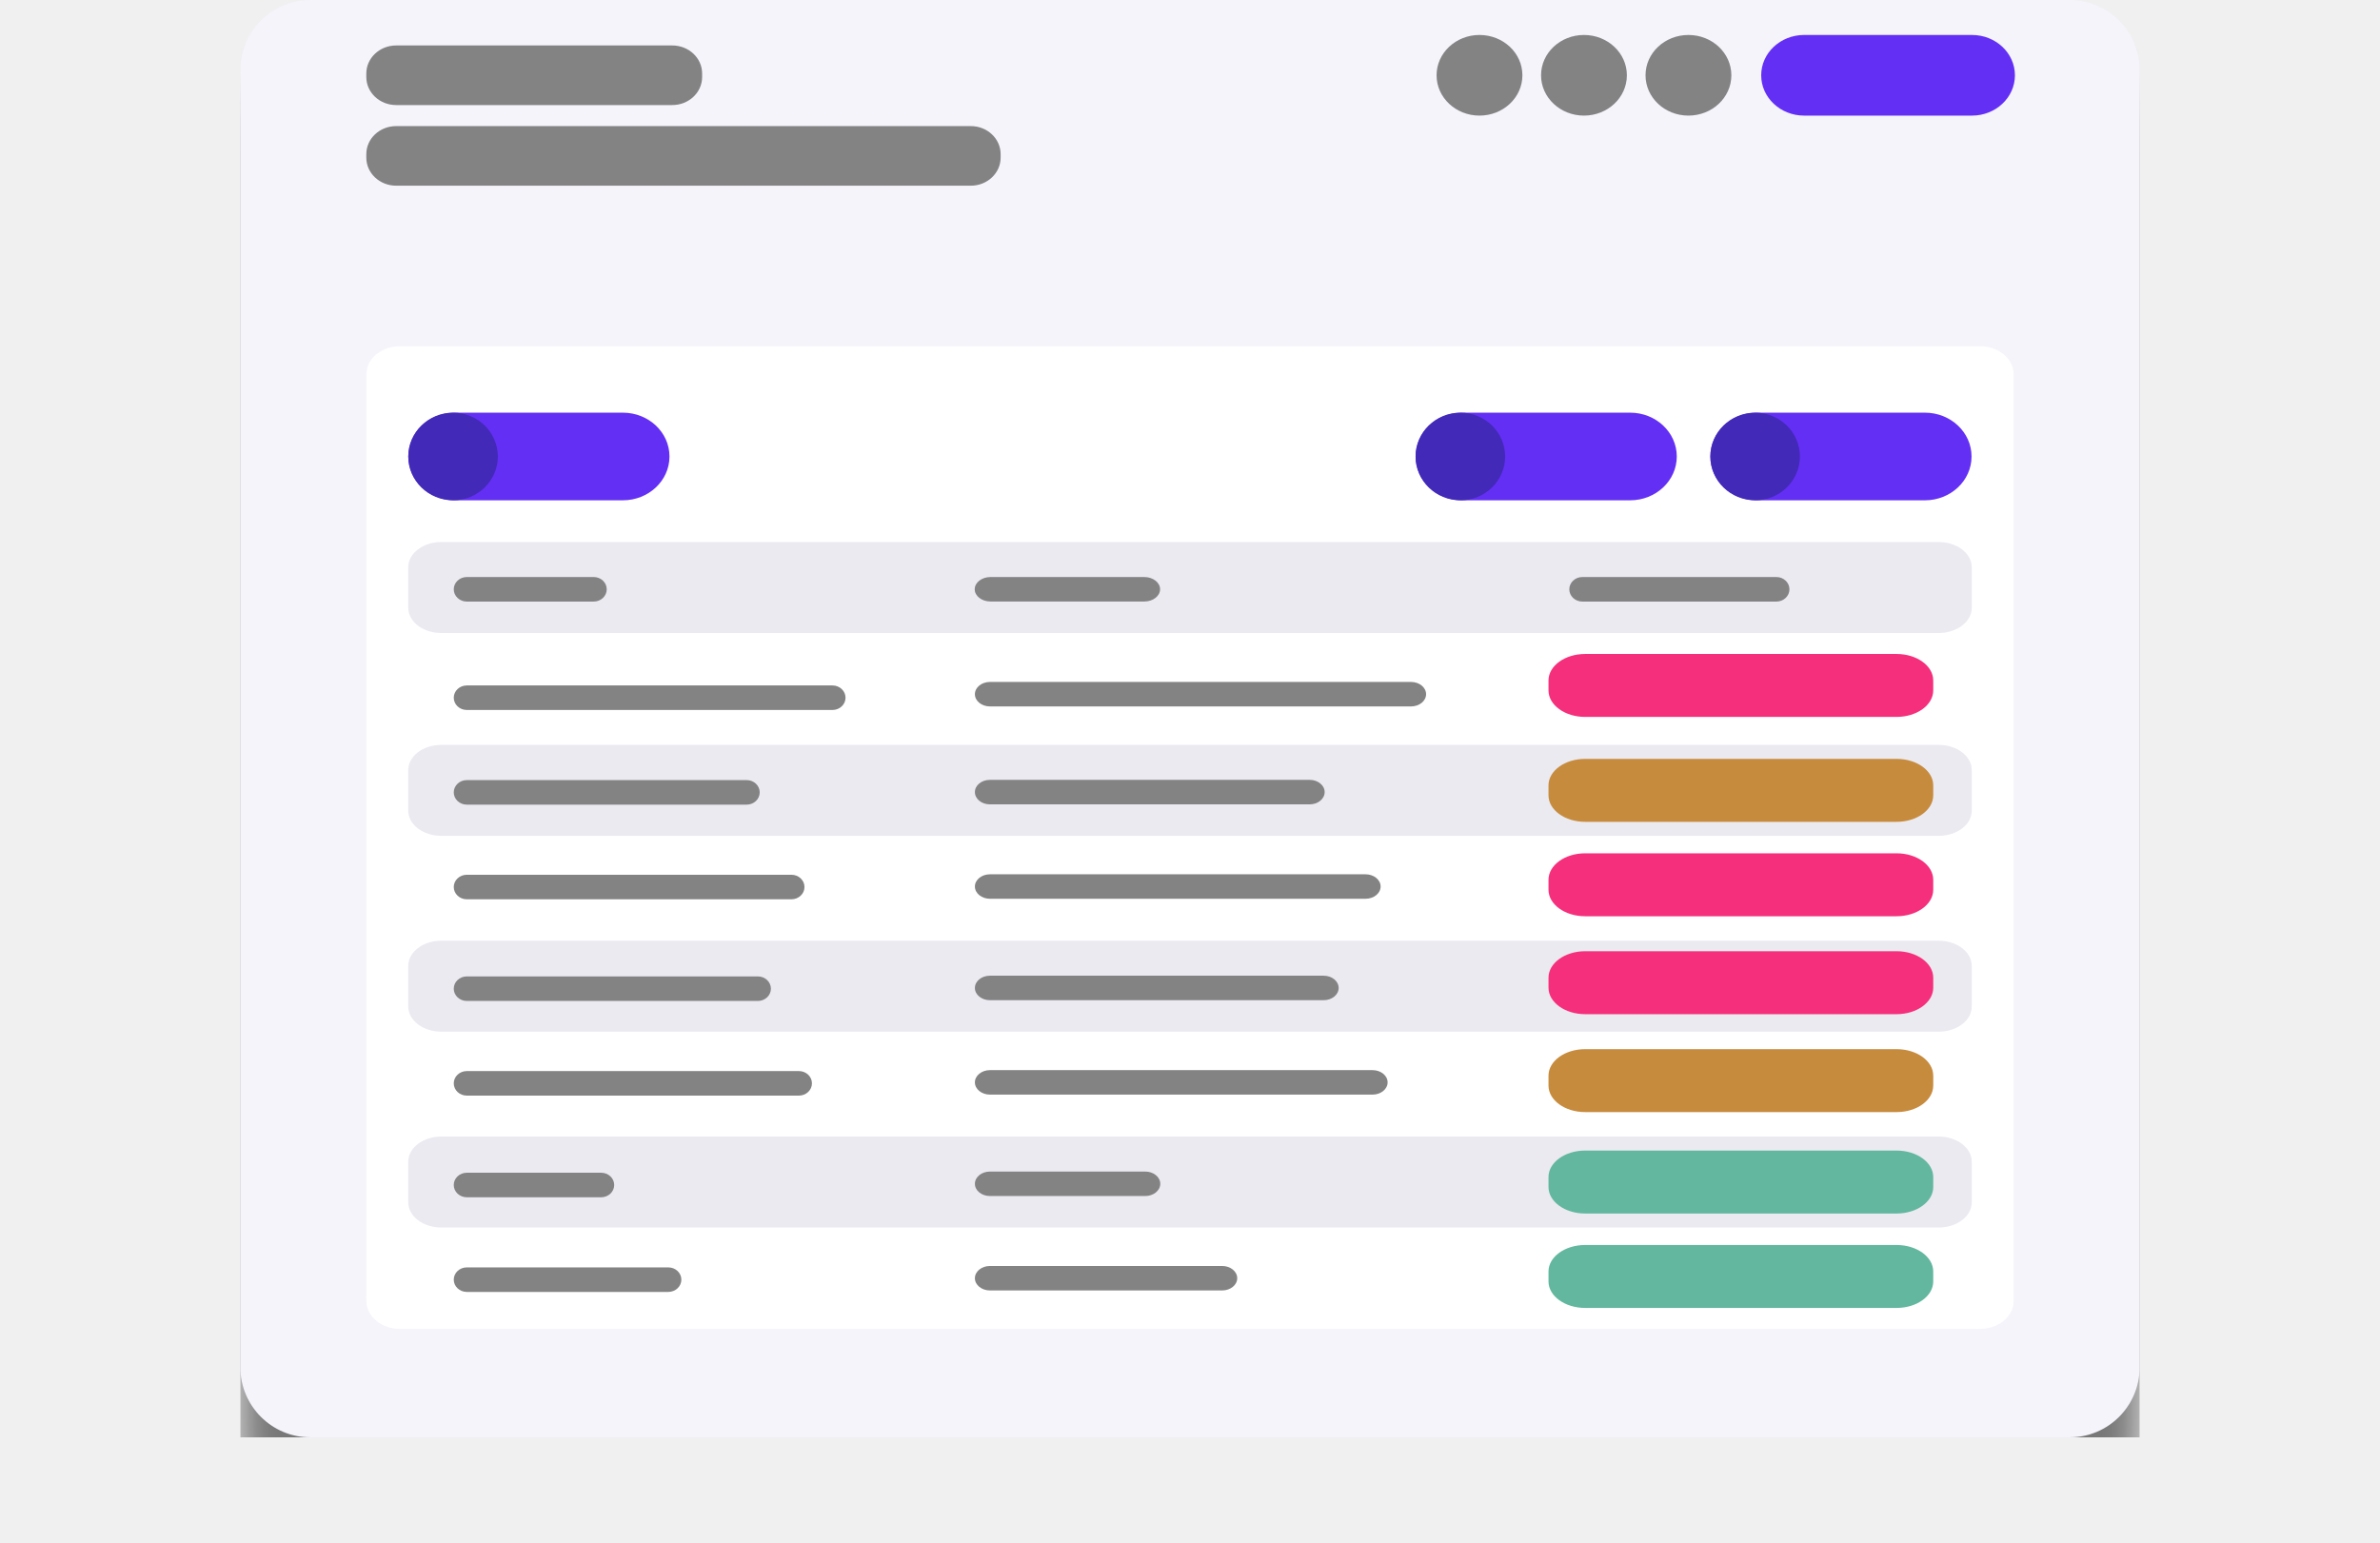
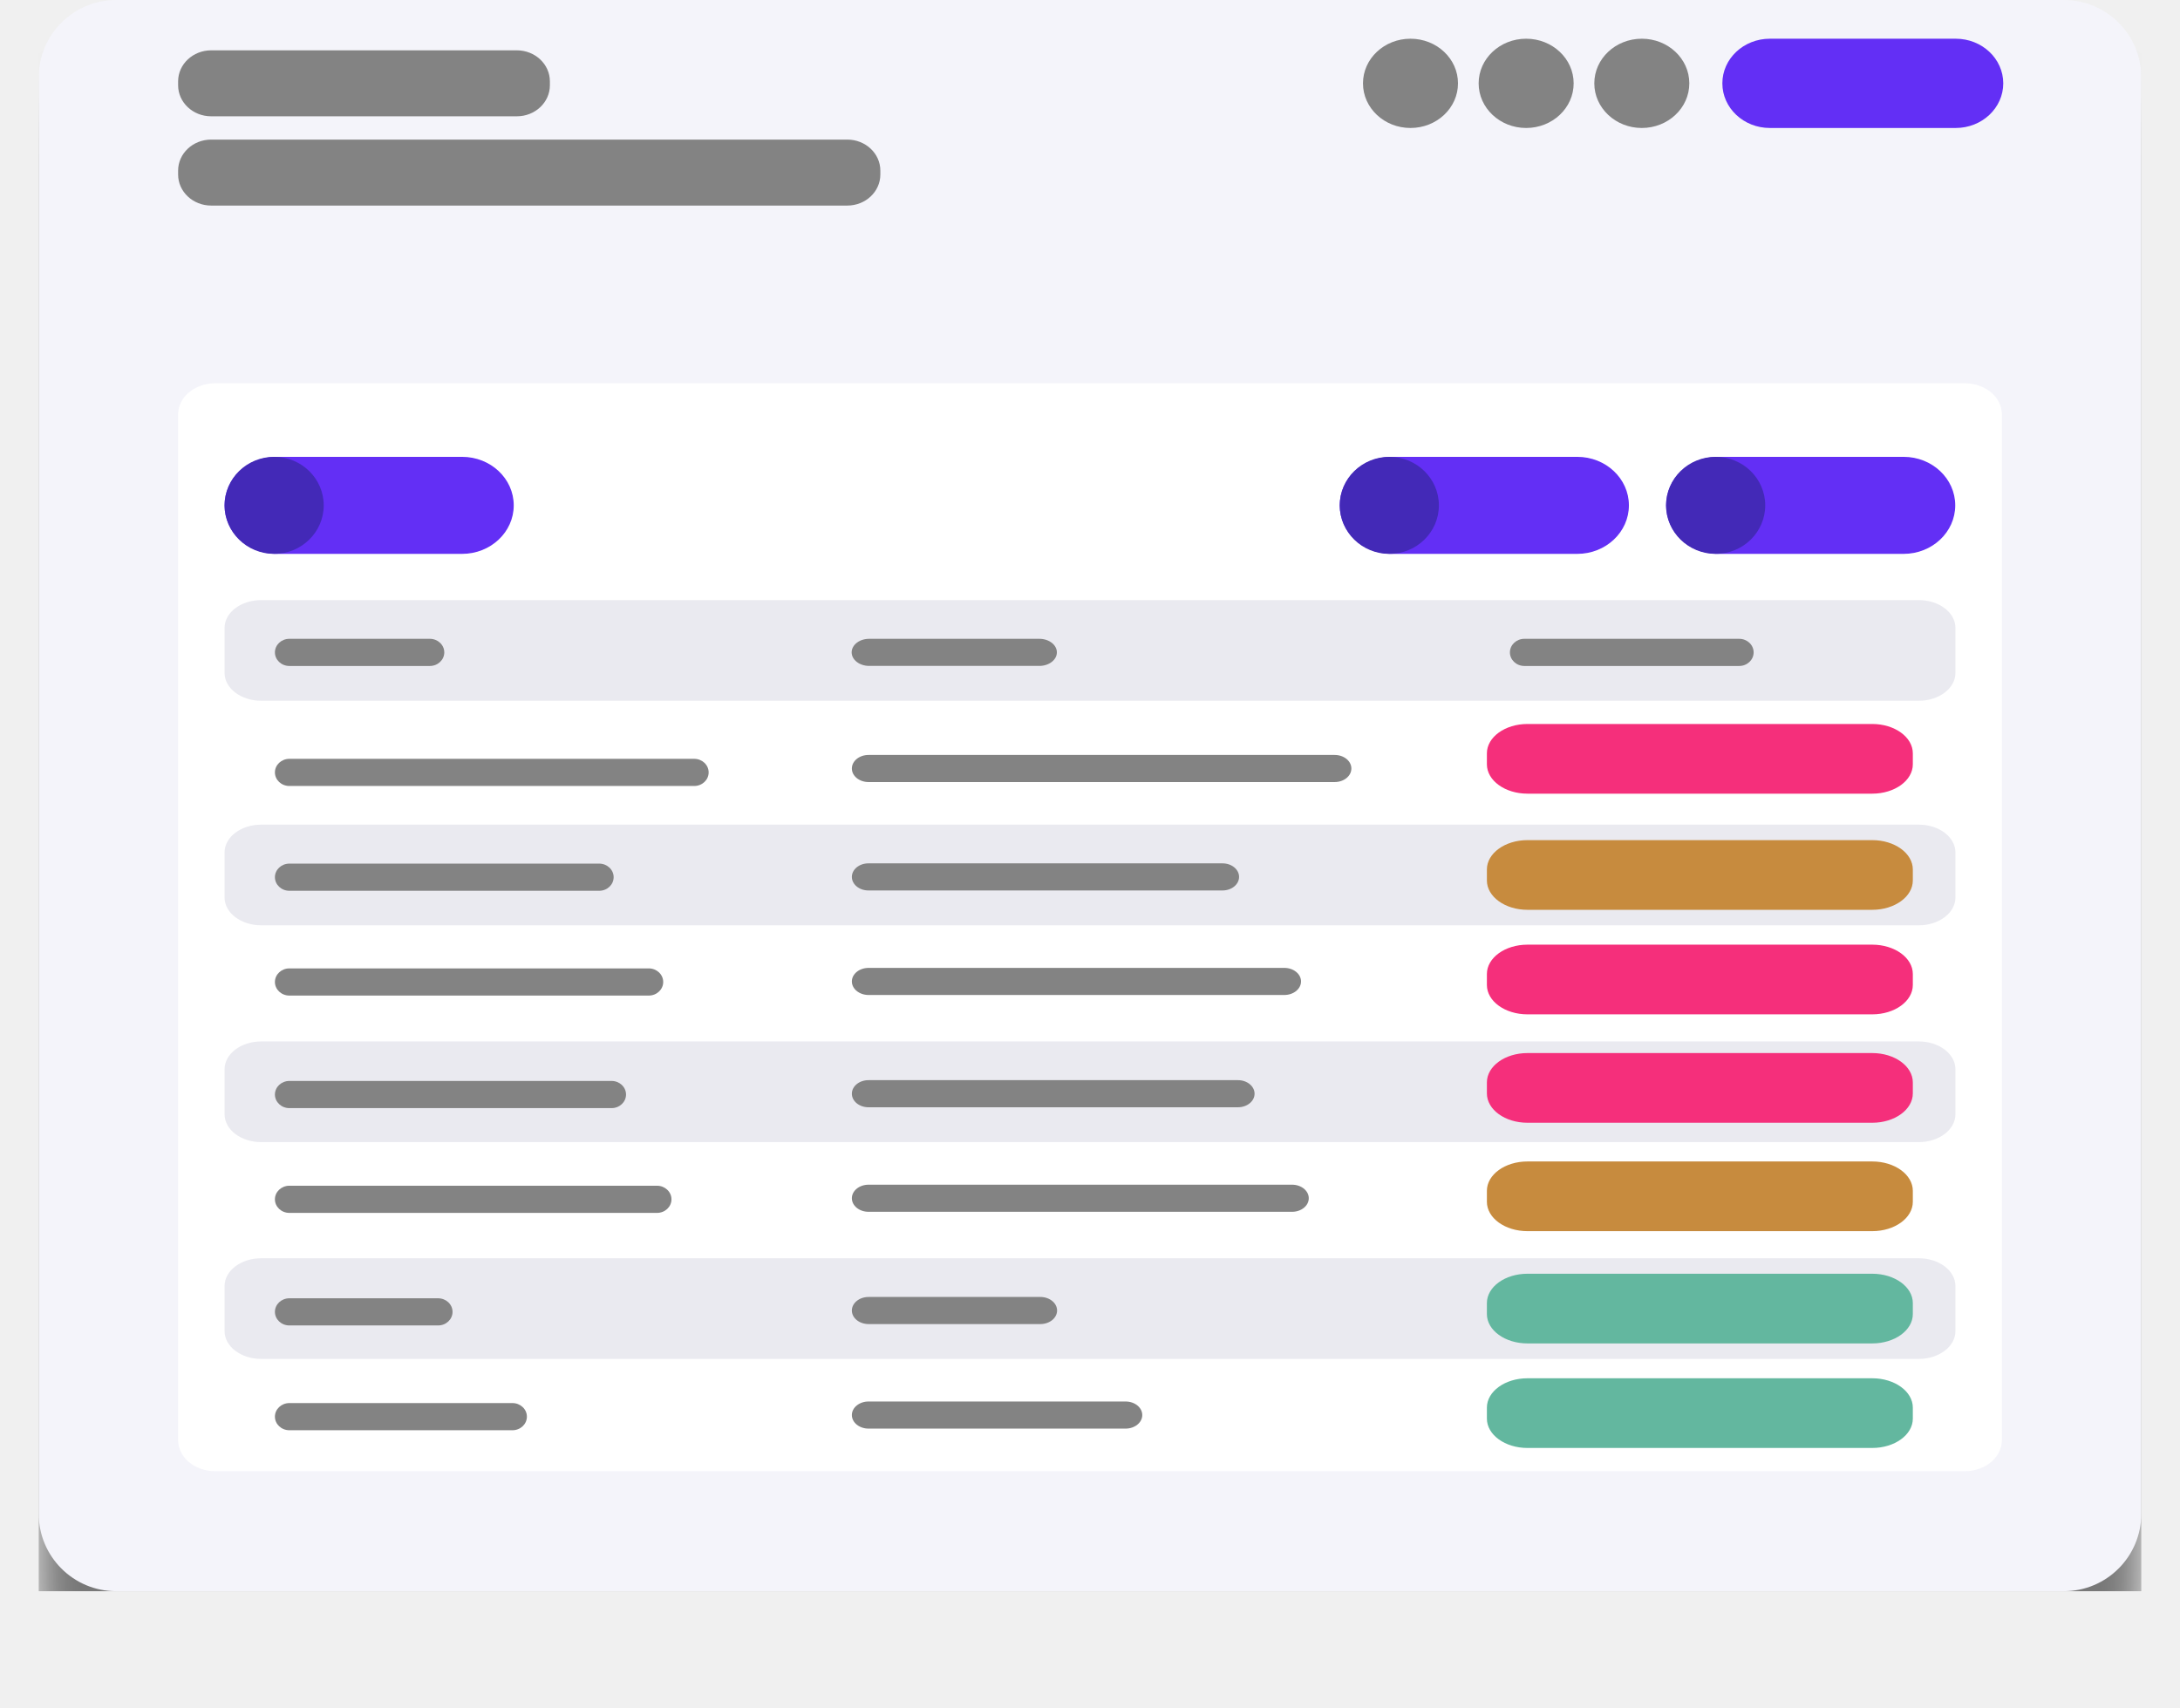
- <svg xmlns="http://www.w3.org/2000/svg" width="574" height="372" viewBox="0 0 563 441" fill="none">
+ <svg xmlns="http://www.w3.org/2000/svg" width="563" height="441" viewBox="0 0 563 441" fill="none">
  <g clip-path="url(#clip0)" filter="url(#filter0_d)">
    <path d="M533 0L30 0C18.954 0 10 8.954 10 20L10 391C10 402.046 18.954 411 30 411L533 411C544.046 411 553 402.046 553 391V20C553 8.954 544.046 0 533 0Z" fill="#F4F4FA" />
    <path d="M507.437 99L55.563 99C50.282 99 46 102.595 46 107.029L46 371.971C46 376.406 50.282 380 55.563 380H507.437C512.718 380 517 376.406 517 371.971V107.029C517 102.595 512.718 99 507.437 99Z" fill="white" />
    <path d="M495.54 155H67.46C62.236 155 58 158.211 58 162.172V173.828C58 177.789 62.236 181 67.46 181H495.54C500.764 181 505 177.789 505 173.828V162.172C505 158.211 500.764 155 495.54 155Z" fill="#EAEAF0" />
    <path d="M495.54 213H67.46C62.236 213 58 216.211 58 220.172V231.828C58 235.789 62.236 239 67.46 239H495.54C500.764 239 505 235.789 505 231.828V220.172C505 216.211 500.764 213 495.54 213Z" fill="#EAEAF0" />
    <path d="M495.54 269H67.46C62.236 269 58 272.211 58 276.172V287.828C58 291.789 62.236 295 67.46 295H495.54C500.764 295 505 291.789 505 287.828V276.172C505 272.211 500.764 269 495.54 269Z" fill="#EAEAF0" />
    <path d="M495.54 325H67.46C62.236 325 58 328.211 58 332.172V343.828C58 347.789 62.236 351 67.46 351H495.54C500.764 351 505 347.789 505 343.828V332.172C505 328.211 500.764 325 495.54 325Z" fill="#EAEAF0" />
    <path d="M505.085 10L457.08 10C450.304 10 444.811 15.161 444.811 21.528C444.811 27.895 450.304 33.056 457.08 33.056H505.085C511.861 33.056 517.354 27.895 517.354 21.528C517.354 15.161 511.861 10 505.085 10Z" fill="#632FF5" />
    <path d="M179.28 196H74.734C72.672 196 71 197.571 71 199.509C71 201.446 72.672 203.017 74.734 203.017H179.28C181.342 203.017 183.014 201.446 183.014 199.509C183.014 197.571 181.342 196 179.28 196Z" fill="#838383" />
    <path d="M344.7 195H224.3C221.925 195 220 196.567 220 198.5C220 200.433 221.925 202 224.3 202H344.7C347.075 202 349 200.433 349 198.5C349 196.567 347.075 195 344.7 195Z" fill="#838383" />
    <path d="M167.545 250.132H74.734C72.672 250.132 71 251.702 71 253.64C71 255.578 72.672 257.149 74.734 257.149H167.545C169.607 257.149 171.279 255.578 171.279 253.64C171.279 251.702 169.607 250.132 167.545 250.132Z" fill="#838383" />
    <path d="M331.681 250H224.319C221.934 250 220 251.567 220 253.5C220 255.433 221.934 257 224.319 257H331.681C334.066 257 336 255.433 336 253.5C336 251.567 334.066 250 331.681 250Z" fill="#838383" />
    <path d="M157.944 279.202H74.734C72.672 279.202 71 280.773 71 282.711C71 284.649 72.672 286.22 74.734 286.22H157.944C160.006 286.22 161.678 284.649 161.678 282.711C161.678 280.773 160.006 279.202 157.944 279.202Z" fill="#838383" />
    <path d="M319.718 279H224.282C221.917 279 220 280.567 220 282.5C220 284.433 221.917 286 224.282 286H319.718C322.083 286 324 284.433 324 282.5C324 280.567 322.083 279 319.718 279Z" fill="#838383" />
    <path d="M169.679 306.268H74.734C72.672 306.268 71 307.839 71 309.777C71 311.715 72.672 313.285 74.734 313.285H169.679C171.741 313.285 173.413 311.715 173.413 309.777C173.413 307.839 171.741 306.268 169.679 306.268Z" fill="#838383" />
    <path d="M333.698 306H224.302C221.926 306 220 307.567 220 309.5C220 311.433 221.926 313 224.302 313H333.698C336.074 313 338 311.433 338 309.5C338 307.567 336.074 306 333.698 306Z" fill="#838383" />
    <path d="M113.138 335.339H74.734C72.672 335.339 71 336.91 71 338.848C71 340.785 72.672 342.356 74.734 342.356H113.138C115.201 342.356 116.872 340.785 116.872 338.848C116.872 336.91 115.201 335.339 113.138 335.339Z" fill="#838383" />
    <path d="M268.686 335H224.314C221.931 335 220 336.567 220 338.5C220 340.433 221.931 342 224.314 342H268.686C271.069 342 273 340.433 273 338.5C273 336.567 271.069 335 268.686 335Z" fill="#838383" />
    <path d="M132.341 362.405H74.734C72.672 362.405 71 363.976 71 365.913C71 367.851 72.672 369.422 74.734 369.422H132.341C134.403 369.422 136.075 367.851 136.075 365.913C136.075 363.976 134.403 362.405 132.341 362.405Z" fill="#838383" />
    <path d="M290.697 362H224.303C221.927 362 220 363.567 220 365.5C220 367.433 221.927 369 224.303 369H290.697C293.073 369 295 367.433 295 365.5C295 363.567 293.073 362 290.697 362Z" fill="#838383" />
    <path d="M154.744 223.066H74.734C72.672 223.066 71 224.637 71 226.574C71 228.512 72.672 230.083 74.734 230.083H154.744C156.806 230.083 158.478 228.512 158.478 226.574C158.478 224.637 156.806 223.066 154.744 223.066Z" fill="#838383" />
    <path d="M315.732 223H224.268C221.911 223 220 224.567 220 226.5C220 228.433 221.911 230 224.268 230H315.732C318.089 230 320 228.433 320 226.5C320 224.567 318.089 223 315.732 223Z" fill="#838383" />
    <path d="M133.477 13L54.534 13C49.821 13 46 16.59 46 21.02V22.022C46 26.451 49.821 30.041 54.534 30.041L133.477 30.041C138.191 30.041 142.012 26.451 142.012 22.022V21.02C142.012 16.59 138.191 13 133.477 13Z" fill="#838383" />
    <path d="M218.821 36.056L54.534 36.056C49.821 36.056 46 39.647 46 44.076V45.078C46 49.507 49.821 53.097 54.534 53.097L218.821 53.097C223.535 53.097 227.356 49.507 227.356 45.078V44.076C227.356 39.647 223.535 36.056 218.821 36.056Z" fill="#838383" />
    <path d="M268.423 165H224.471C221.973 165 219.947 166.567 219.947 168.5C219.947 170.433 221.973 172 224.471 172H268.423C270.921 172 272.947 170.433 272.947 168.5C272.947 166.567 270.921 165 268.423 165Z" fill="#838383" />
    <path d="M111.005 165H74.734C72.672 165 71 166.571 71 168.509C71 170.446 72.672 172.017 74.734 172.017H111.005C113.067 172.017 114.739 170.446 114.739 168.509C114.739 166.571 113.067 165 111.005 165Z" fill="#838383" />
    <path d="M449.154 165H393.681C391.619 165 389.947 166.571 389.947 168.509C389.947 170.446 391.619 172.017 393.681 172.017H449.154C451.216 172.017 452.888 170.446 452.888 168.509C452.888 166.571 451.216 165 449.154 165Z" fill="#838383" />
    <path d="M483.524 187H394.476C388.69 187 384 190.393 384 194.579V197.421C384 201.607 388.69 205 394.476 205H483.524C489.31 205 494 201.607 494 197.421V194.579C494 190.393 489.31 187 483.524 187Z" fill="#F52F7B" />
    <path d="M483.524 217H394.476C388.69 217 384 220.393 384 224.579V227.421C384 231.607 388.69 235 394.476 235H483.524C489.31 235 494 231.607 494 227.421V224.579C494 220.393 489.31 217 483.524 217Z" fill="#C78B3E" />
    <path d="M483.524 244H394.476C388.69 244 384 247.393 384 251.579V254.421C384 258.607 388.69 262 394.476 262H483.524C489.31 262 494 258.607 494 254.421V251.579C494 247.393 489.31 244 483.524 244Z" fill="#F52F7B" />
    <path d="M483.524 272H394.476C388.69 272 384 275.393 384 279.579V282.421C384 286.607 388.69 290 394.476 290H483.524C489.31 290 494 286.607 494 282.421V279.579C494 275.393 489.31 272 483.524 272Z" fill="#F52F7B" />
    <path d="M483.524 300H394.476C388.69 300 384 303.393 384 307.579V310.421C384 314.607 388.69 318 394.476 318H483.524C489.31 318 494 314.607 494 310.421V307.579C494 303.393 489.31 300 483.524 300Z" fill="#C78B3E" />
    <path d="M483.524 329H394.476C388.69 329 384 332.393 384 336.579V339.421C384 343.607 388.69 347 394.476 347H483.524C489.31 347 494 343.607 494 339.421V336.579C494 332.393 489.31 329 483.524 329Z" fill="#63B79F" />
    <path d="M483.524 356H394.476C388.69 356 384 359.393 384 363.579V366.421C384 370.607 388.69 374 394.476 374H483.524C489.31 374 494 370.607 494 366.421V363.579C494 359.393 489.31 356 483.524 356Z" fill="#63B79F" />
    <path d="M364.268 33.056C371.044 33.056 376.536 27.895 376.536 21.528C376.536 15.161 371.044 10 364.268 10C357.493 10 352 15.161 352 21.528C352 27.895 357.493 33.056 364.268 33.056Z" fill="#838383" />
    <path d="M394.139 33.056C400.914 33.056 406.407 27.895 406.407 21.528C406.407 15.161 400.914 10 394.139 10C387.363 10 381.87 15.161 381.87 21.528C381.87 27.895 387.363 33.056 394.139 33.056Z" fill="#838383" />
    <path d="M424.009 33.056C430.784 33.056 436.277 27.895 436.277 21.528C436.277 15.161 430.784 10 424.009 10C417.233 10 411.741 15.161 411.741 21.528C411.741 27.895 417.233 33.056 424.009 33.056Z" fill="#838383" />
    <path d="M119.341 118H71.335C63.97 118 58 123.61 58 130.53C58 137.451 63.97 143.061 71.335 143.061H119.341C126.706 143.061 132.676 137.451 132.676 130.53C132.676 123.61 126.706 118 119.341 118Z" fill="#632FF5" />
    <path d="M407.341 118H359.335C351.97 118 346 123.61 346 130.53C346 137.451 351.97 143.061 359.335 143.061H407.341C414.706 143.061 420.676 137.451 420.676 130.53C420.676 123.61 414.706 118 407.341 118Z" fill="#632FF5" />
    <path d="M491.618 118H443.612C436.247 118 430.277 123.61 430.277 130.531C430.277 137.451 436.247 143.061 443.612 143.061H491.618C498.983 143.061 504.953 137.451 504.953 130.531C504.953 123.61 498.983 118 491.618 118Z" fill="#632FF5" />
    <path d="M70.802 143.061C77.872 143.061 83.603 137.451 83.603 130.53C83.603 123.61 77.872 118 70.802 118C63.731 118 58 123.61 58 130.53C58 137.451 63.731 143.061 70.802 143.061Z" fill="#4329B7" />
    <path d="M358.802 143.061C365.872 143.061 371.603 137.451 371.603 130.53C371.603 123.61 365.872 118 358.802 118C351.731 118 346 123.61 346 130.53C346 137.451 351.731 143.061 358.802 143.061Z" fill="#4329B7" />
    <path d="M443.079 143.061C450.149 143.061 455.88 137.451 455.88 130.531C455.88 123.61 450.149 118 443.079 118C436.008 118 430.277 123.61 430.277 130.531C430.277 137.451 436.008 143.061 443.079 143.061Z" fill="#4329B7" />
  </g>
  <defs>
    <filter id="filter0_d" x="0" y="0" width="563" height="441" filterUnits="userSpaceOnUse" color-interpolation-filters="sRGB">
      <feFlood flood-opacity="0" result="BackgroundImageFix" />
      <feColorMatrix in="SourceAlpha" type="matrix" values="0 0 0 0 0 0 0 0 0 0 0 0 0 0 0 0 0 0 127 0" />
      <feOffset dy="20" />
      <feGaussianBlur stdDeviation="5" />
      <feColorMatrix type="matrix" values="0 0 0 0 0 0 0 0 0 0 0 0 0 0 0 0 0 0 0.5 0" />
      <feBlend mode="normal" in2="BackgroundImageFix" result="effect1_dropShadow" />
      <feBlend mode="normal" in="SourceGraphic" in2="effect1_dropShadow" result="shape" />
    </filter>
    <clipPath id="clip0">
      <rect width="543" height="411" fill="white" transform="translate(10)" />
    </clipPath>
  </defs>
</svg>
